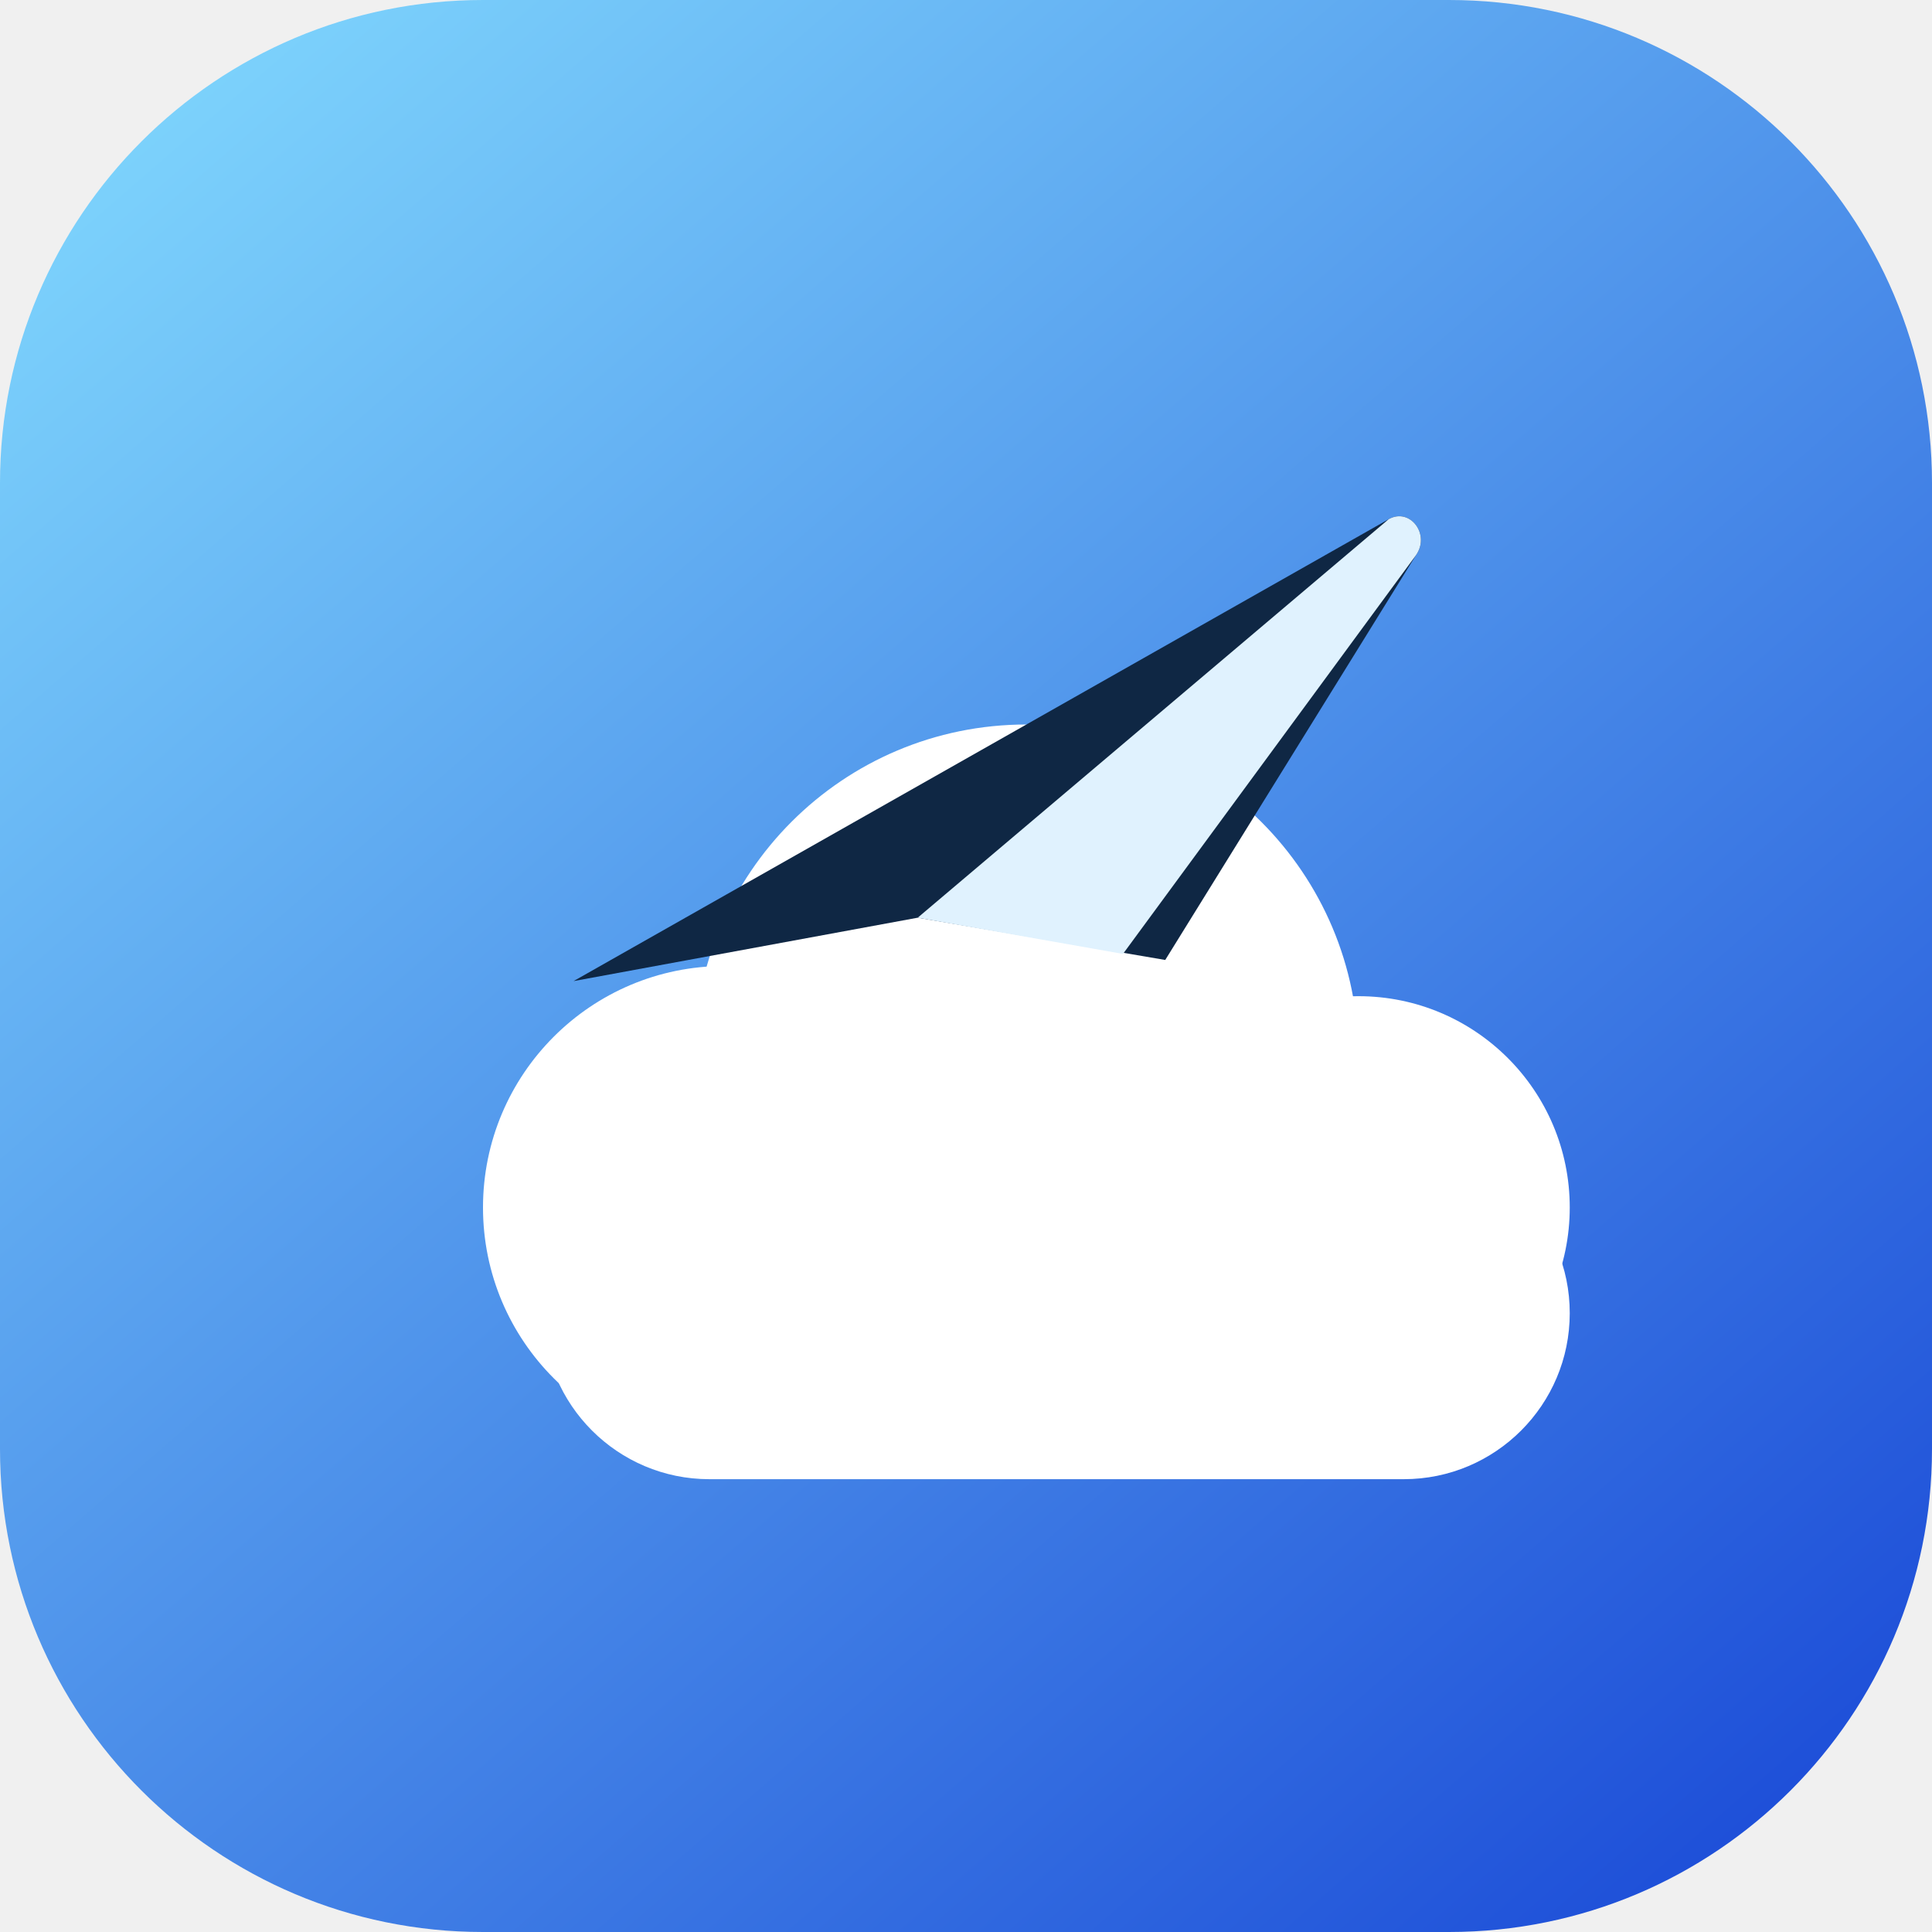
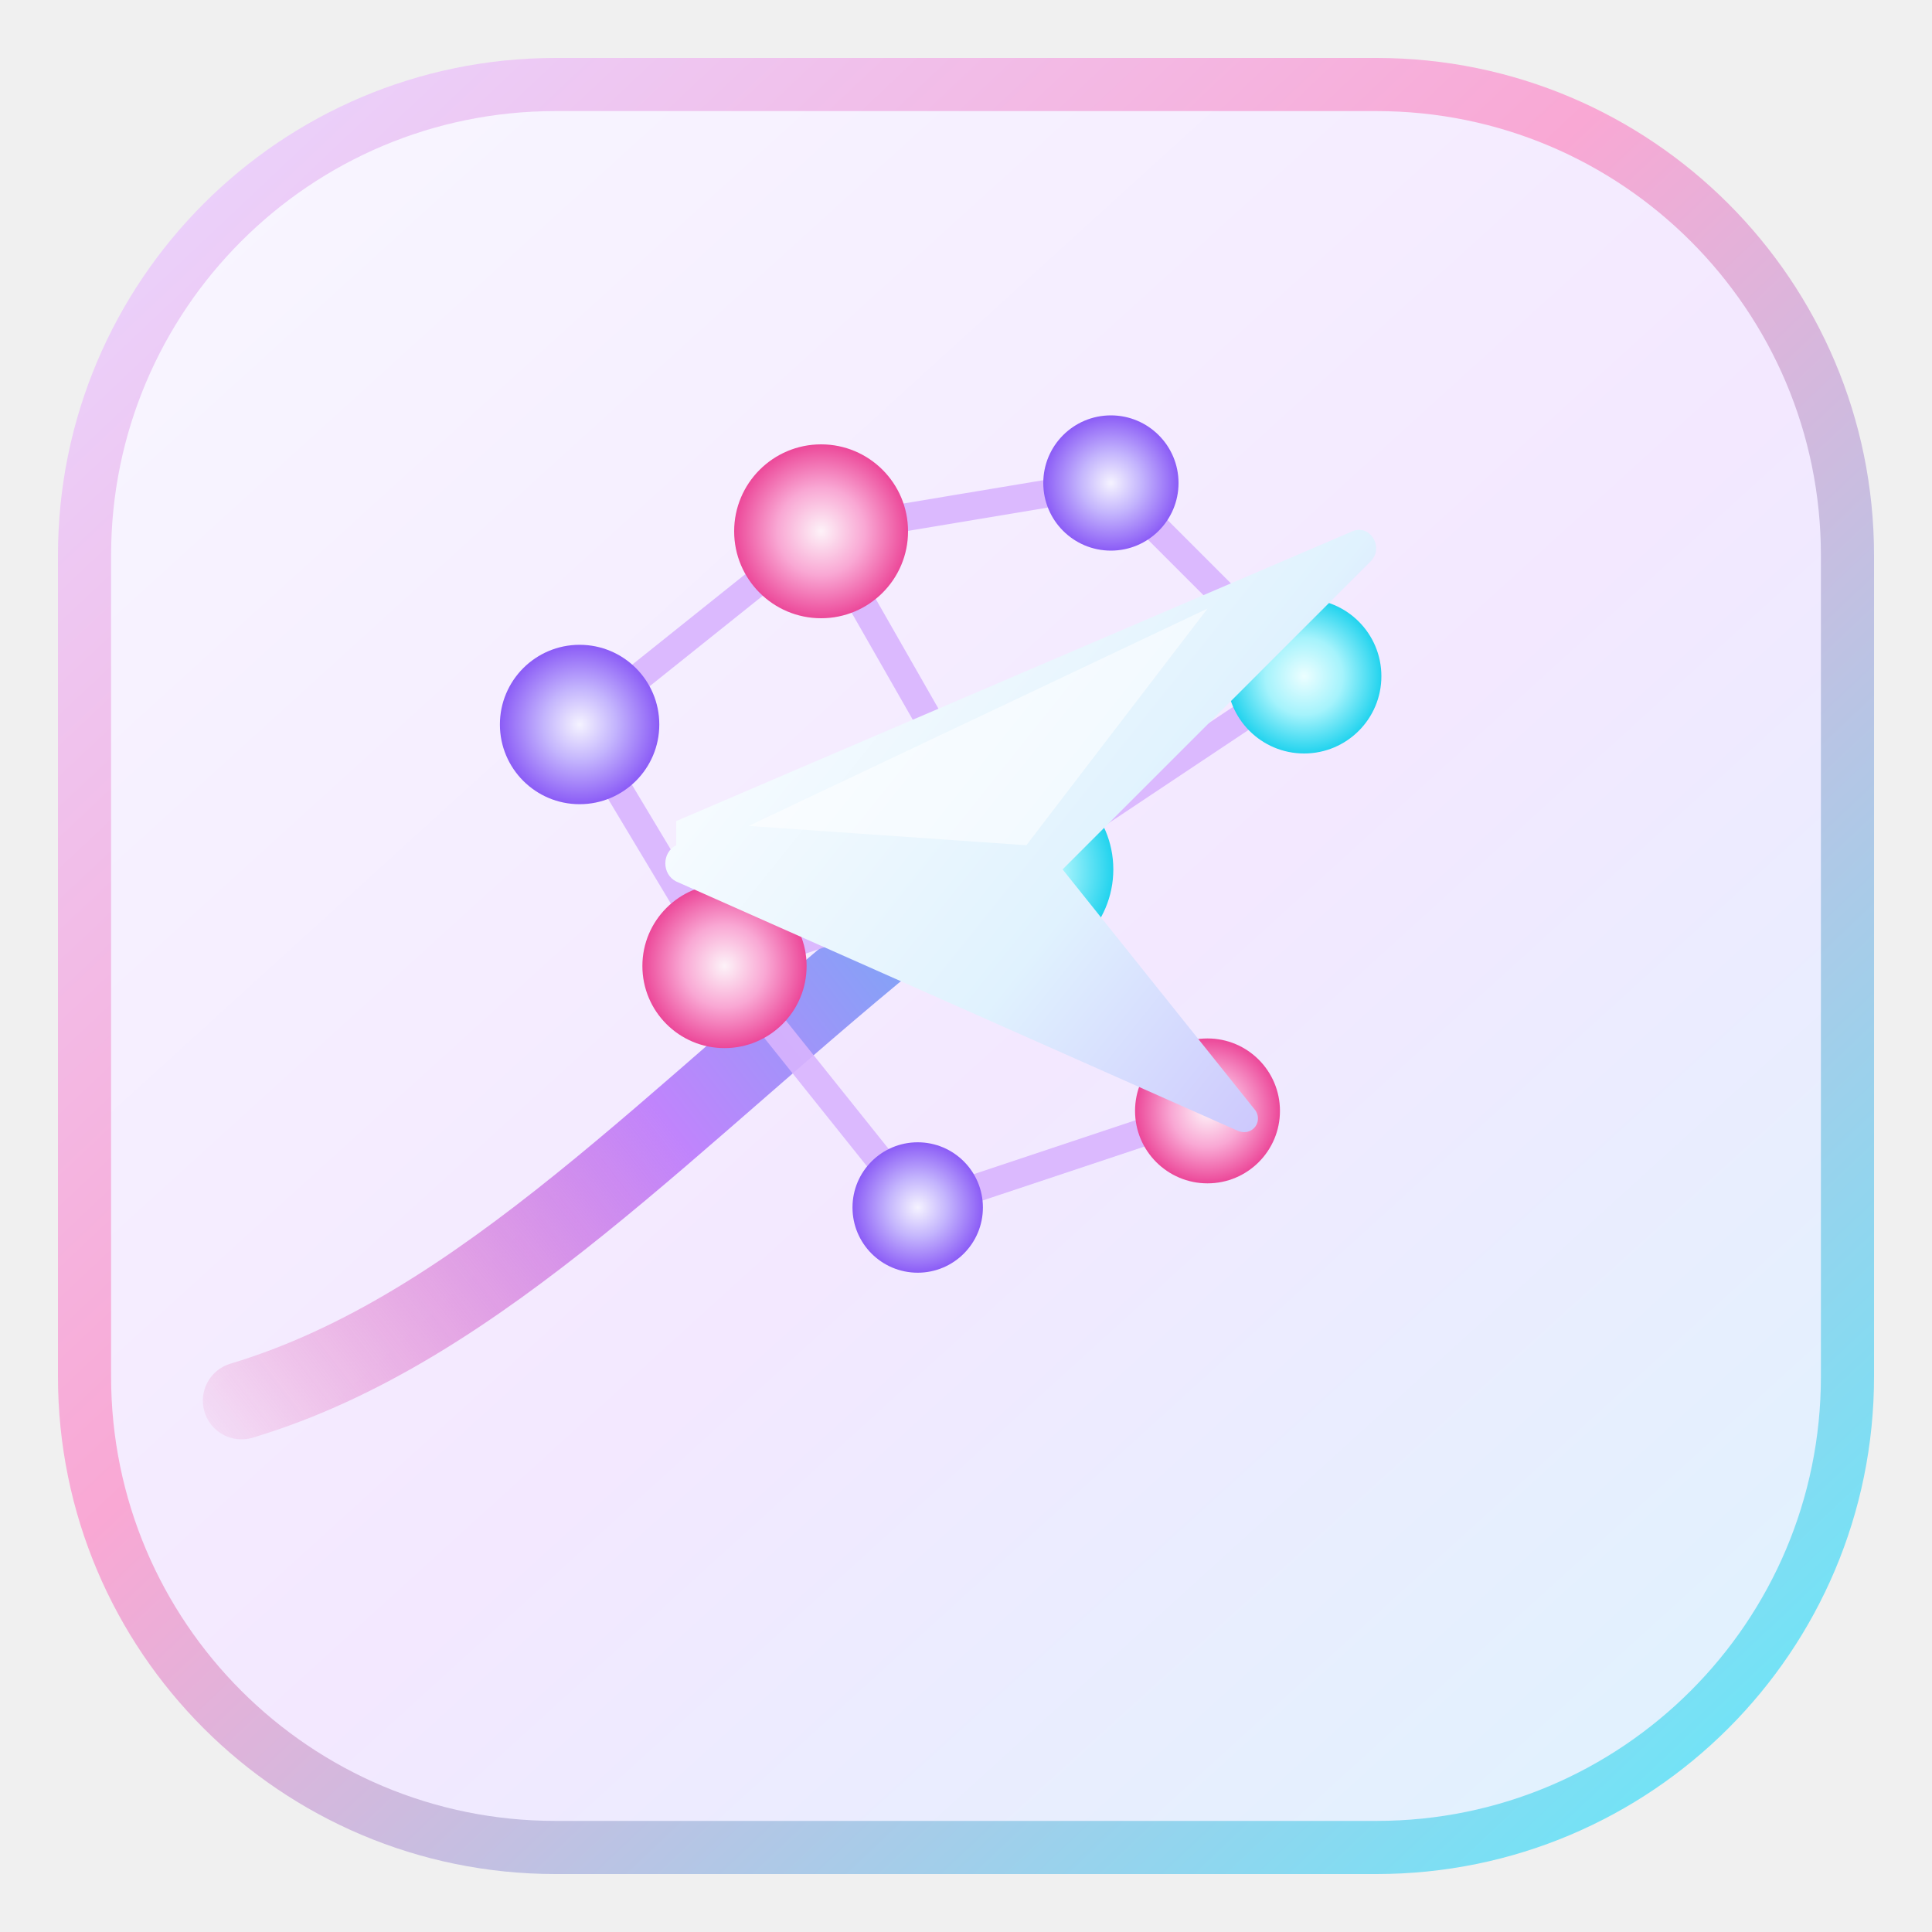
- <svg xmlns="http://www.w3.org/2000/svg" viewBox="0 0 64 64" role="img" aria-label="JetCloud API">
+ <svg xmlns="http://www.w3.org/2000/svg" viewBox="0 0 80 80" role="img" aria-label="JetCloud API">
  <defs>
-     <linearGradient id="jetcloud-bg" x1="6" y1="2" x2="58" y2="62" gradientUnits="userSpaceOnUse">
-       <stop offset="0" stop-color="#7dd3fc" />
-       <stop offset="1" stop-color="#1d4ed8" />
+     <linearGradient id="jetcloud-rim" x1="6" y1="4" x2="74" y2="76" gradientUnits="userSpaceOnUse">
+       <stop offset="0" stop-color="#E9D5FF" />
+       <stop offset="0.42" stop-color="#F9A8D4" />
+       <stop offset="1" stop-color="#67E8F9" />
+     </linearGradient>
+     <linearGradient id="jetcloud-glass" x1="10" y1="8" x2="70" y2="74" gradientUnits="userSpaceOnUse">
+       <stop offset="0" stop-color="#F8F5FF" />
+       <stop offset="0.55" stop-color="#F3E8FF" />
+       <stop offset="1" stop-color="#E0F2FE" />
+     </linearGradient>
+     <linearGradient id="jetcloud-trail" x1="8" y1="62" x2="52" y2="28" gradientUnits="userSpaceOnUse">
+       <stop offset="0" stop-color="#EC4899" stop-opacity="0" />
+       <stop offset="0.45" stop-color="#C084FC" />
+       <stop offset="1" stop-color="#22D3EE" />
+     </linearGradient>
+     <radialGradient id="jetcloud-node-violet" cx="50%" cy="50%" r="50%">
+       <stop offset="0" stop-color="#F5F3FF" />
+       <stop offset="0.45" stop-color="#C4B5FD" />
+       <stop offset="1" stop-color="#8B5CF6" />
+     </radialGradient>
+     <radialGradient id="jetcloud-node-pink" cx="50%" cy="50%" r="50%">
+       <stop offset="0" stop-color="#FDF2F8" />
+       <stop offset="0.5" stop-color="#F9A8D4" />
+       <stop offset="1" stop-color="#EC4899" />
+     </radialGradient>
+     <radialGradient id="jetcloud-node-cyan" cx="50%" cy="50%" r="50%">
+       <stop offset="0" stop-color="#ECFEFF" />
+       <stop offset="0.5" stop-color="#A5F3FC" />
+       <stop offset="1" stop-color="#22D3EE" />
+     </radialGradient>
+     <linearGradient id="jetcloud-jet" x1="28" y1="24" x2="58" y2="48" gradientUnits="userSpaceOnUse">
+       <stop offset="0" stop-color="#FFFFFF" />
+       <stop offset="0.55" stop-color="#E0F2FE" />
+       <stop offset="1" stop-color="#C4B5FD" />
    </linearGradient>
  </defs>
-   <rect width="64" height="64" rx="16" fill="url(#jetcloud-bg)" />
-   <g fill="#ffffff">
-     <circle cx="24" cy="40" r="8" />
-     <circle cx="34" cy="35" r="11" />
-     <circle cx="45" cy="40" r="7" />
-     <rect x="18" y="38" width="34" height="11" rx="5.5" />
+   <rect x="3" y="3" width="74" height="74" rx="20" fill="url(#jetcloud-glass)" />
+   <rect x="3.5" y="3.5" width="73" height="73" rx="19.5" fill="none" stroke="url(#jetcloud-rim)" stroke-width="2.2" />
+   <path d="M10 58c10-3 18-12 28-20" fill="none" stroke="url(#jetcloud-trail)" stroke-width="3.2" stroke-linecap="round" />
+   <g stroke="#D8B4FE" stroke-width="1.15" stroke-linecap="round" opacity="0.9">
+     <path d="M24 30 34 22" />
+     <path d="M34 22 46 20" />
+     <path d="M24 30 30 40" />
+     <path d="M30 40 42 36" />
+     <path d="M42 36 54 28" />
+     <path d="M34 22 42 36" />
+     <path d="M46 20 54 28" />
+     <path d="M30 40 38 50" />
+     <path d="M42 36 50 46" />
+     <path d="M38 50 50 46" />
  </g>
-   <path fill="#0f2744" d="M19 32.5 46 17.2c.7-.4 1.4.5.9 1.2L38.6 31.8l-8.2-1.4z" />
-   <path fill="#e0f2fe" d="m30.4 30.4 15.6-13.2c.7-.4 1.4.5.9 1.2L37.2 31.6z" />
+   <g>
+     <circle cx="24" cy="30" r="3.3" fill="url(#jetcloud-node-violet)" />
+     <circle cx="34" cy="22" r="3.6" fill="url(#jetcloud-node-pink)" />
+     <circle cx="46" cy="20" r="2.8" fill="url(#jetcloud-node-violet)" />
+     <circle cx="30" cy="40" r="3.4" fill="url(#jetcloud-node-pink)" />
+     <circle cx="42" cy="36" r="4.1" fill="url(#jetcloud-node-cyan)" />
+     <circle cx="54" cy="28" r="3.2" fill="url(#jetcloud-node-cyan)" />
+     <circle cx="38" cy="50" r="2.7" fill="url(#jetcloud-node-violet)" />
+     <circle cx="50" cy="46" r="3" fill="url(#jetcloud-node-pink)" />
+   </g>
+   <path fill="url(#jetcloud-jet)" d="M28 34 56 22c.7-.3 1.3.6.8 1.2L44 36l8 10c.3.5-.2 1.1-.8.8L28 36.5c-.6-.3-.6-1.2 0-1.5z" />
+   <path fill="#ffffff" fill-opacity="0.55" d="M31 34.2 50 25.2 42.5 35z" />
</svg>
